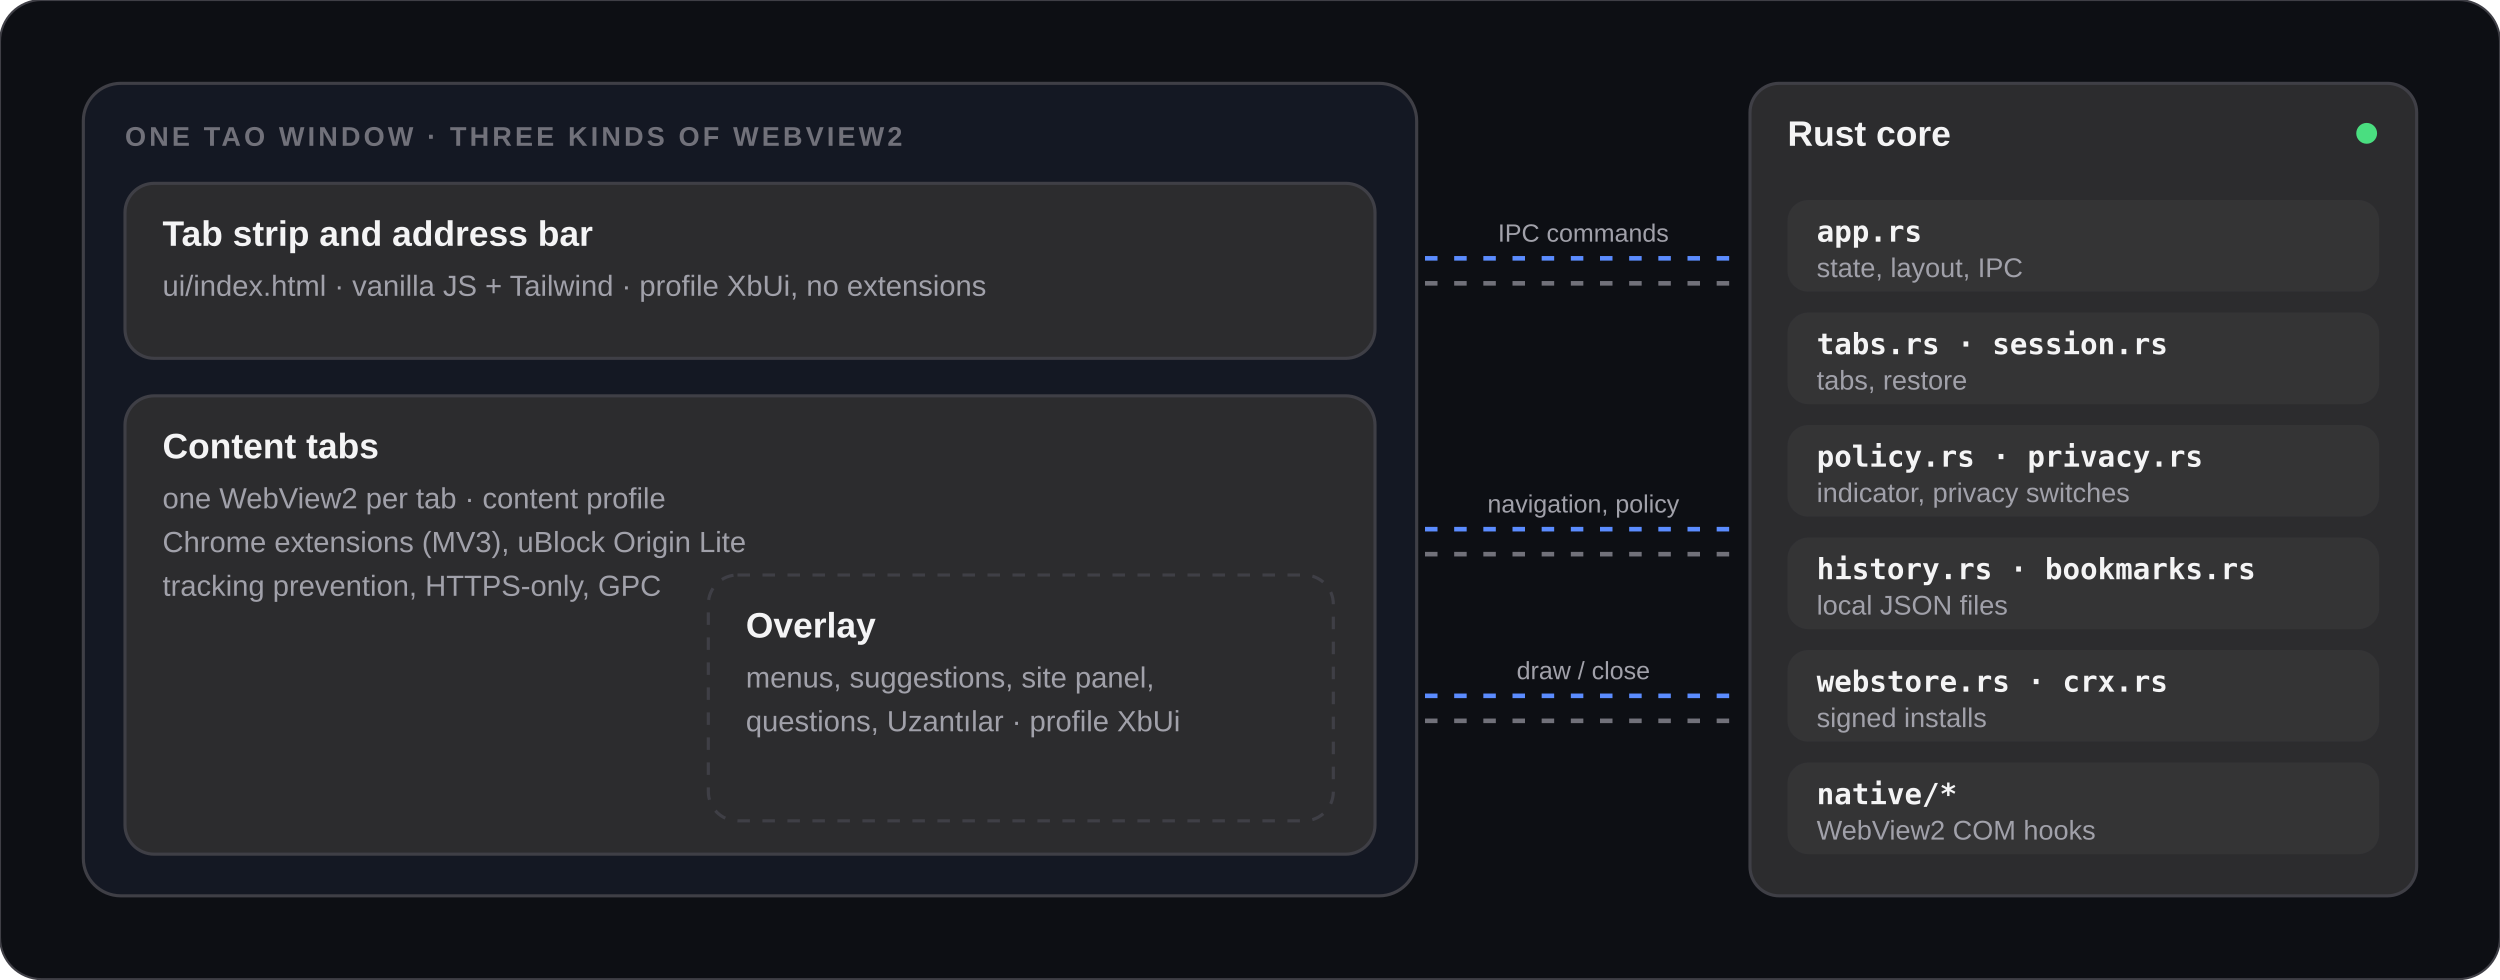
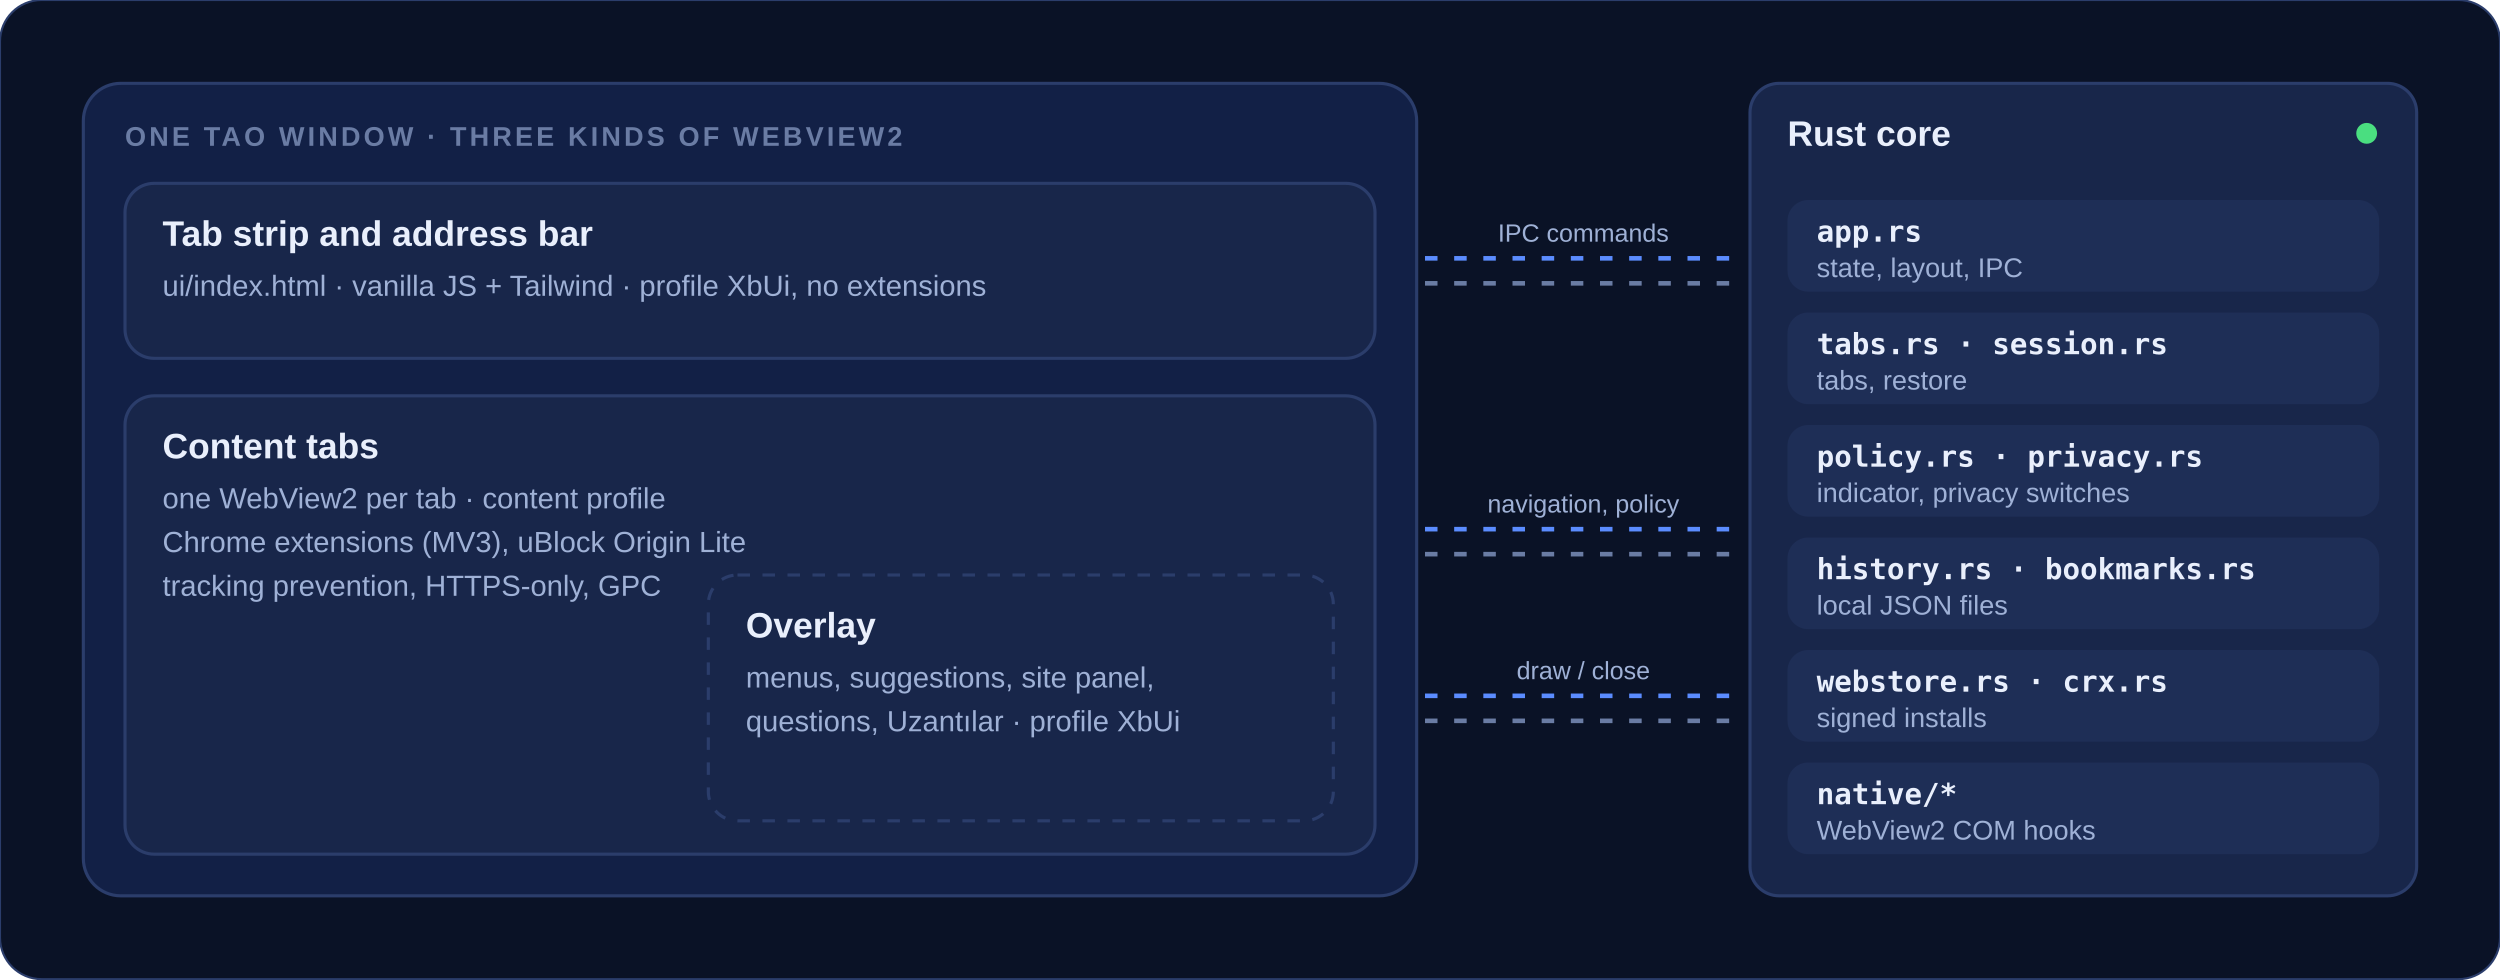
<svg xmlns="http://www.w3.org/2000/svg" width="1200" height="470" viewBox="0 0 1200 470" role="img" aria-label="Architecture: one window with a UI strip webview, one webview per content tab and an overlay webview, all driven by the Rust core over IPC.">
  <style>
text{font-family:'Segoe UI Variable Display','Segoe UI',system-ui,-apple-system,'Helvetica Neue',Arial,sans-serif}
.mono{font-family:ui-monospace,'Cascadia Mono',Consolas,'SFMono-Regular',Menlo,monospace}
.flow{stroke-dasharray:6 8;animation:flow 1.2s linear infinite}
.flow.r{animation-direction:reverse}
@keyframes flow{to{stroke-dashoffset:-28}}
.pulse{animation:pulse 2.4s ease-in-out infinite}
@keyframes pulse{0%,100%{opacity:.35}50%{opacity:1}}
@media (prefers-reduced-motion: reduce){*{animation:none!important}}
</style>
-   <rect width="1200" height="470" rx="20" fill="#0d0f14" stroke="#3f3f46" />
-   <rect x="40" y="40" width="640" height="390" rx="18" fill="#141823" stroke="#3f3f46" stroke-width="1.5" />
-   <text x="60" y="70" font-size="13" font-weight="700" letter-spacing="1.5" fill="#71717a">ONE TAO WINDOW · THREE KINDS OF WEBVIEW2</text>
-   <rect x="60" y="88" width="600" height="84" rx="14" fill="#2c2c2e" stroke="#3f3f46" stroke-width="1.5" />
-   <text x="78" y="118" font-size="17" font-weight="700" fill="#f4f4f5">Tab strip and address bar</text>
-   <text x="78" y="142" font-size="14" fill="#a1a1aa">ui/index.html · vanilla JS + Tailwind · profile XbUi, no extensions</text>
-   <rect x="60" y="190" width="600" height="220" rx="14" fill="#2c2c2e" stroke="#3f3f46" stroke-width="1.5" />
-   <text x="78" y="220" font-size="17" font-weight="700" fill="#f4f4f5">Content tabs</text>
-   <text x="78" y="244" font-size="14" fill="#a1a1aa">one WebView2 per tab · content profile</text>
-   <text x="78" y="265" font-size="14" fill="#a1a1aa">Chrome extensions (MV3), uBlock Origin Lite</text>
-   <text x="78" y="286" font-size="14" fill="#a1a1aa">tracking prevention, HTTPS-only, GPC</text>
-   <rect x="340" y="276" width="300" height="118" rx="14" fill="#2c2c2e" stroke="#3f3f46" stroke-width="1.5" stroke-dasharray="6 6" />
-   <text x="358" y="306" font-size="17" font-weight="700" fill="#f4f4f5">Overlay</text>
-   <text x="358" y="330" font-size="14" fill="#a1a1aa">menus, suggestions, site panel,</text>
-   <text x="358" y="351" font-size="14" fill="#a1a1aa">questions, Uzantılar · profile XbUi</text>
-   <rect x="840" y="40" width="320" height="390" rx="14" fill="#2c2c2e" stroke="#3f3f46" stroke-width="1.5" />
-   <text x="858" y="70" font-size="17" font-weight="700" fill="#f4f4f5">Rust core</text>
-   <rect x="858" y="96" width="284" height="44" rx="10" fill="#38383b" opacity=".6" />
-   <text x="872" y="116" font-size="14" font-weight="600" class="mono" fill="#f4f4f5">app.rs</text>
-   <text x="872" y="133" font-size="13" fill="#a1a1aa">state, layout, IPC</text>
-   <rect x="858" y="150" width="284" height="44" rx="10" fill="#38383b" opacity=".6" />
-   <text x="872" y="170" font-size="14" font-weight="600" class="mono" fill="#f4f4f5">tabs.rs · session.rs</text>
-   <text x="872" y="187" font-size="13" fill="#a1a1aa">tabs, restore</text>
-   <rect x="858" y="204" width="284" height="44" rx="10" fill="#38383b" opacity=".6" />
-   <text x="872" y="224" font-size="14" font-weight="600" class="mono" fill="#f4f4f5">policy.rs · privacy.rs</text>
-   <text x="872" y="241" font-size="13" fill="#a1a1aa">indicator, privacy switches</text>
-   <rect x="858" y="258" width="284" height="44" rx="10" fill="#38383b" opacity=".6" />
-   <text x="872" y="278" font-size="14" font-weight="600" class="mono" fill="#f4f4f5">history.rs · bookmarks.rs</text>
-   <text x="872" y="295" font-size="13" fill="#a1a1aa">local JSON files</text>
-   <rect x="858" y="312" width="284" height="44" rx="10" fill="#38383b" opacity=".6" />
-   <text x="872" y="332" font-size="14" font-weight="600" class="mono" fill="#f4f4f5">webstore.rs · crx.rs</text>
-   <text x="872" y="349" font-size="13" fill="#a1a1aa">signed installs</text>
-   <rect x="858" y="366" width="284" height="44" rx="10" fill="#38383b" opacity=".6" />
-   <text x="872" y="386" font-size="14" font-weight="600" class="mono" fill="#f4f4f5">native/*</text>
-   <text x="872" y="403" font-size="13" fill="#a1a1aa">WebView2 COM hooks</text>
+   <rect width="1200" height="470" rx="20" fill="#0a1226" stroke="#2b3d6b" />
+   <rect x="40" y="40" width="640" height="390" rx="18" fill="#122046" stroke="#2b3d6b" stroke-width="1.5" />
+   <text x="60" y="70" font-size="13" font-weight="700" letter-spacing="1.5" fill="#6a7ca4">ONE TAO WINDOW · THREE KINDS OF WEBVIEW2</text>
+   <rect x="60" y="88" width="600" height="84" rx="14" fill="#18264a" stroke="#2b3d6b" stroke-width="1.5" />
+   <text x="78" y="118" font-size="17" font-weight="700" fill="#e9effc">Tab strip and address bar</text>
+   <text x="78" y="142" font-size="14" fill="#9fb1d6">ui/index.html · vanilla JS + Tailwind · profile XbUi, no extensions</text>
+   <rect x="60" y="190" width="600" height="220" rx="14" fill="#18264a" stroke="#2b3d6b" stroke-width="1.5" />
+   <text x="78" y="220" font-size="17" font-weight="700" fill="#e9effc">Content tabs</text>
+   <text x="78" y="244" font-size="14" fill="#9fb1d6">one WebView2 per tab · content profile</text>
+   <text x="78" y="265" font-size="14" fill="#9fb1d6">Chrome extensions (MV3), uBlock Origin Lite</text>
+   <text x="78" y="286" font-size="14" fill="#9fb1d6">tracking prevention, HTTPS-only, GPC</text>
+   <rect x="340" y="276" width="300" height="118" rx="14" fill="#18264a" stroke="#2b3d6b" stroke-width="1.5" stroke-dasharray="6 6" />
+   <text x="358" y="306" font-size="17" font-weight="700" fill="#e9effc">Overlay</text>
+   <text x="358" y="330" font-size="14" fill="#9fb1d6">menus, suggestions, site panel,</text>
+   <text x="358" y="351" font-size="14" fill="#9fb1d6">questions, Uzantılar · profile XbUi</text>
+   <rect x="840" y="40" width="320" height="390" rx="14" fill="#18264a" stroke="#2b3d6b" stroke-width="1.5" />
+   <text x="858" y="70" font-size="17" font-weight="700" fill="#e9effc">Rust core</text>
+   <rect x="858" y="96" width="284" height="44" rx="10" fill="#22335e" opacity=".6" />
+   <text x="872" y="116" font-size="14" font-weight="600" class="mono" fill="#e9effc">app.rs</text>
+   <text x="872" y="133" font-size="13" fill="#9fb1d6">state, layout, IPC</text>
+   <rect x="858" y="150" width="284" height="44" rx="10" fill="#22335e" opacity=".6" />
+   <text x="872" y="170" font-size="14" font-weight="600" class="mono" fill="#e9effc">tabs.rs · session.rs</text>
+   <text x="872" y="187" font-size="13" fill="#9fb1d6">tabs, restore</text>
+   <rect x="858" y="204" width="284" height="44" rx="10" fill="#22335e" opacity=".6" />
+   <text x="872" y="224" font-size="14" font-weight="600" class="mono" fill="#e9effc">policy.rs · privacy.rs</text>
+   <text x="872" y="241" font-size="13" fill="#9fb1d6">indicator, privacy switches</text>
+   <rect x="858" y="258" width="284" height="44" rx="10" fill="#22335e" opacity=".6" />
+   <text x="872" y="278" font-size="14" font-weight="600" class="mono" fill="#e9effc">history.rs · bookmarks.rs</text>
+   <text x="872" y="295" font-size="13" fill="#9fb1d6">local JSON files</text>
+   <rect x="858" y="312" width="284" height="44" rx="10" fill="#22335e" opacity=".6" />
+   <text x="872" y="332" font-size="14" font-weight="600" class="mono" fill="#e9effc">webstore.rs · crx.rs</text>
+   <text x="872" y="349" font-size="13" fill="#9fb1d6">signed installs</text>
+   <rect x="858" y="366" width="284" height="44" rx="10" fill="#22335e" opacity=".6" />
+   <text x="872" y="386" font-size="14" font-weight="600" class="mono" fill="#e9effc">native/*</text>
+   <text x="872" y="403" font-size="13" fill="#9fb1d6">WebView2 COM hooks</text>
  <path class="flow" d="M684 124H832" stroke="#5b8cff" stroke-width="2.2" fill="none" />
-   <path class="flow r" d="M684 136H832" stroke="#71717a" stroke-width="2.2" fill="none" />
-   <text x="760" y="116" text-anchor="middle" font-size="12" fill="#a1a1aa">IPC commands</text>
+   <path class="flow r" d="M684 136H832" stroke="#6a7ca4" stroke-width="2.2" fill="none" />
+   <text x="760" y="116" text-anchor="middle" font-size="12" fill="#9fb1d6">IPC commands</text>
  <path class="flow" d="M684 254H832" stroke="#5b8cff" stroke-width="2.2" fill="none" />
-   <path class="flow r" d="M684 266H832" stroke="#71717a" stroke-width="2.2" fill="none" />
-   <text x="760" y="246" text-anchor="middle" font-size="12" fill="#a1a1aa">navigation, policy</text>
+   <path class="flow r" d="M684 266H832" stroke="#6a7ca4" stroke-width="2.2" fill="none" />
+   <text x="760" y="246" text-anchor="middle" font-size="12" fill="#9fb1d6">navigation, policy</text>
  <path class="flow" d="M684 334H832" stroke="#5b8cff" stroke-width="2.2" fill="none" />
-   <path class="flow r" d="M684 346H832" stroke="#71717a" stroke-width="2.2" fill="none" />
-   <text x="760" y="326" text-anchor="middle" font-size="12" fill="#a1a1aa">draw / close</text>
+   <path class="flow r" d="M684 346H832" stroke="#6a7ca4" stroke-width="2.2" fill="none" />
+   <text x="760" y="326" text-anchor="middle" font-size="12" fill="#9fb1d6">draw / close</text>
  <circle class="pulse" cx="1136" cy="64" r="5" fill="#4ade80" />
</svg>
